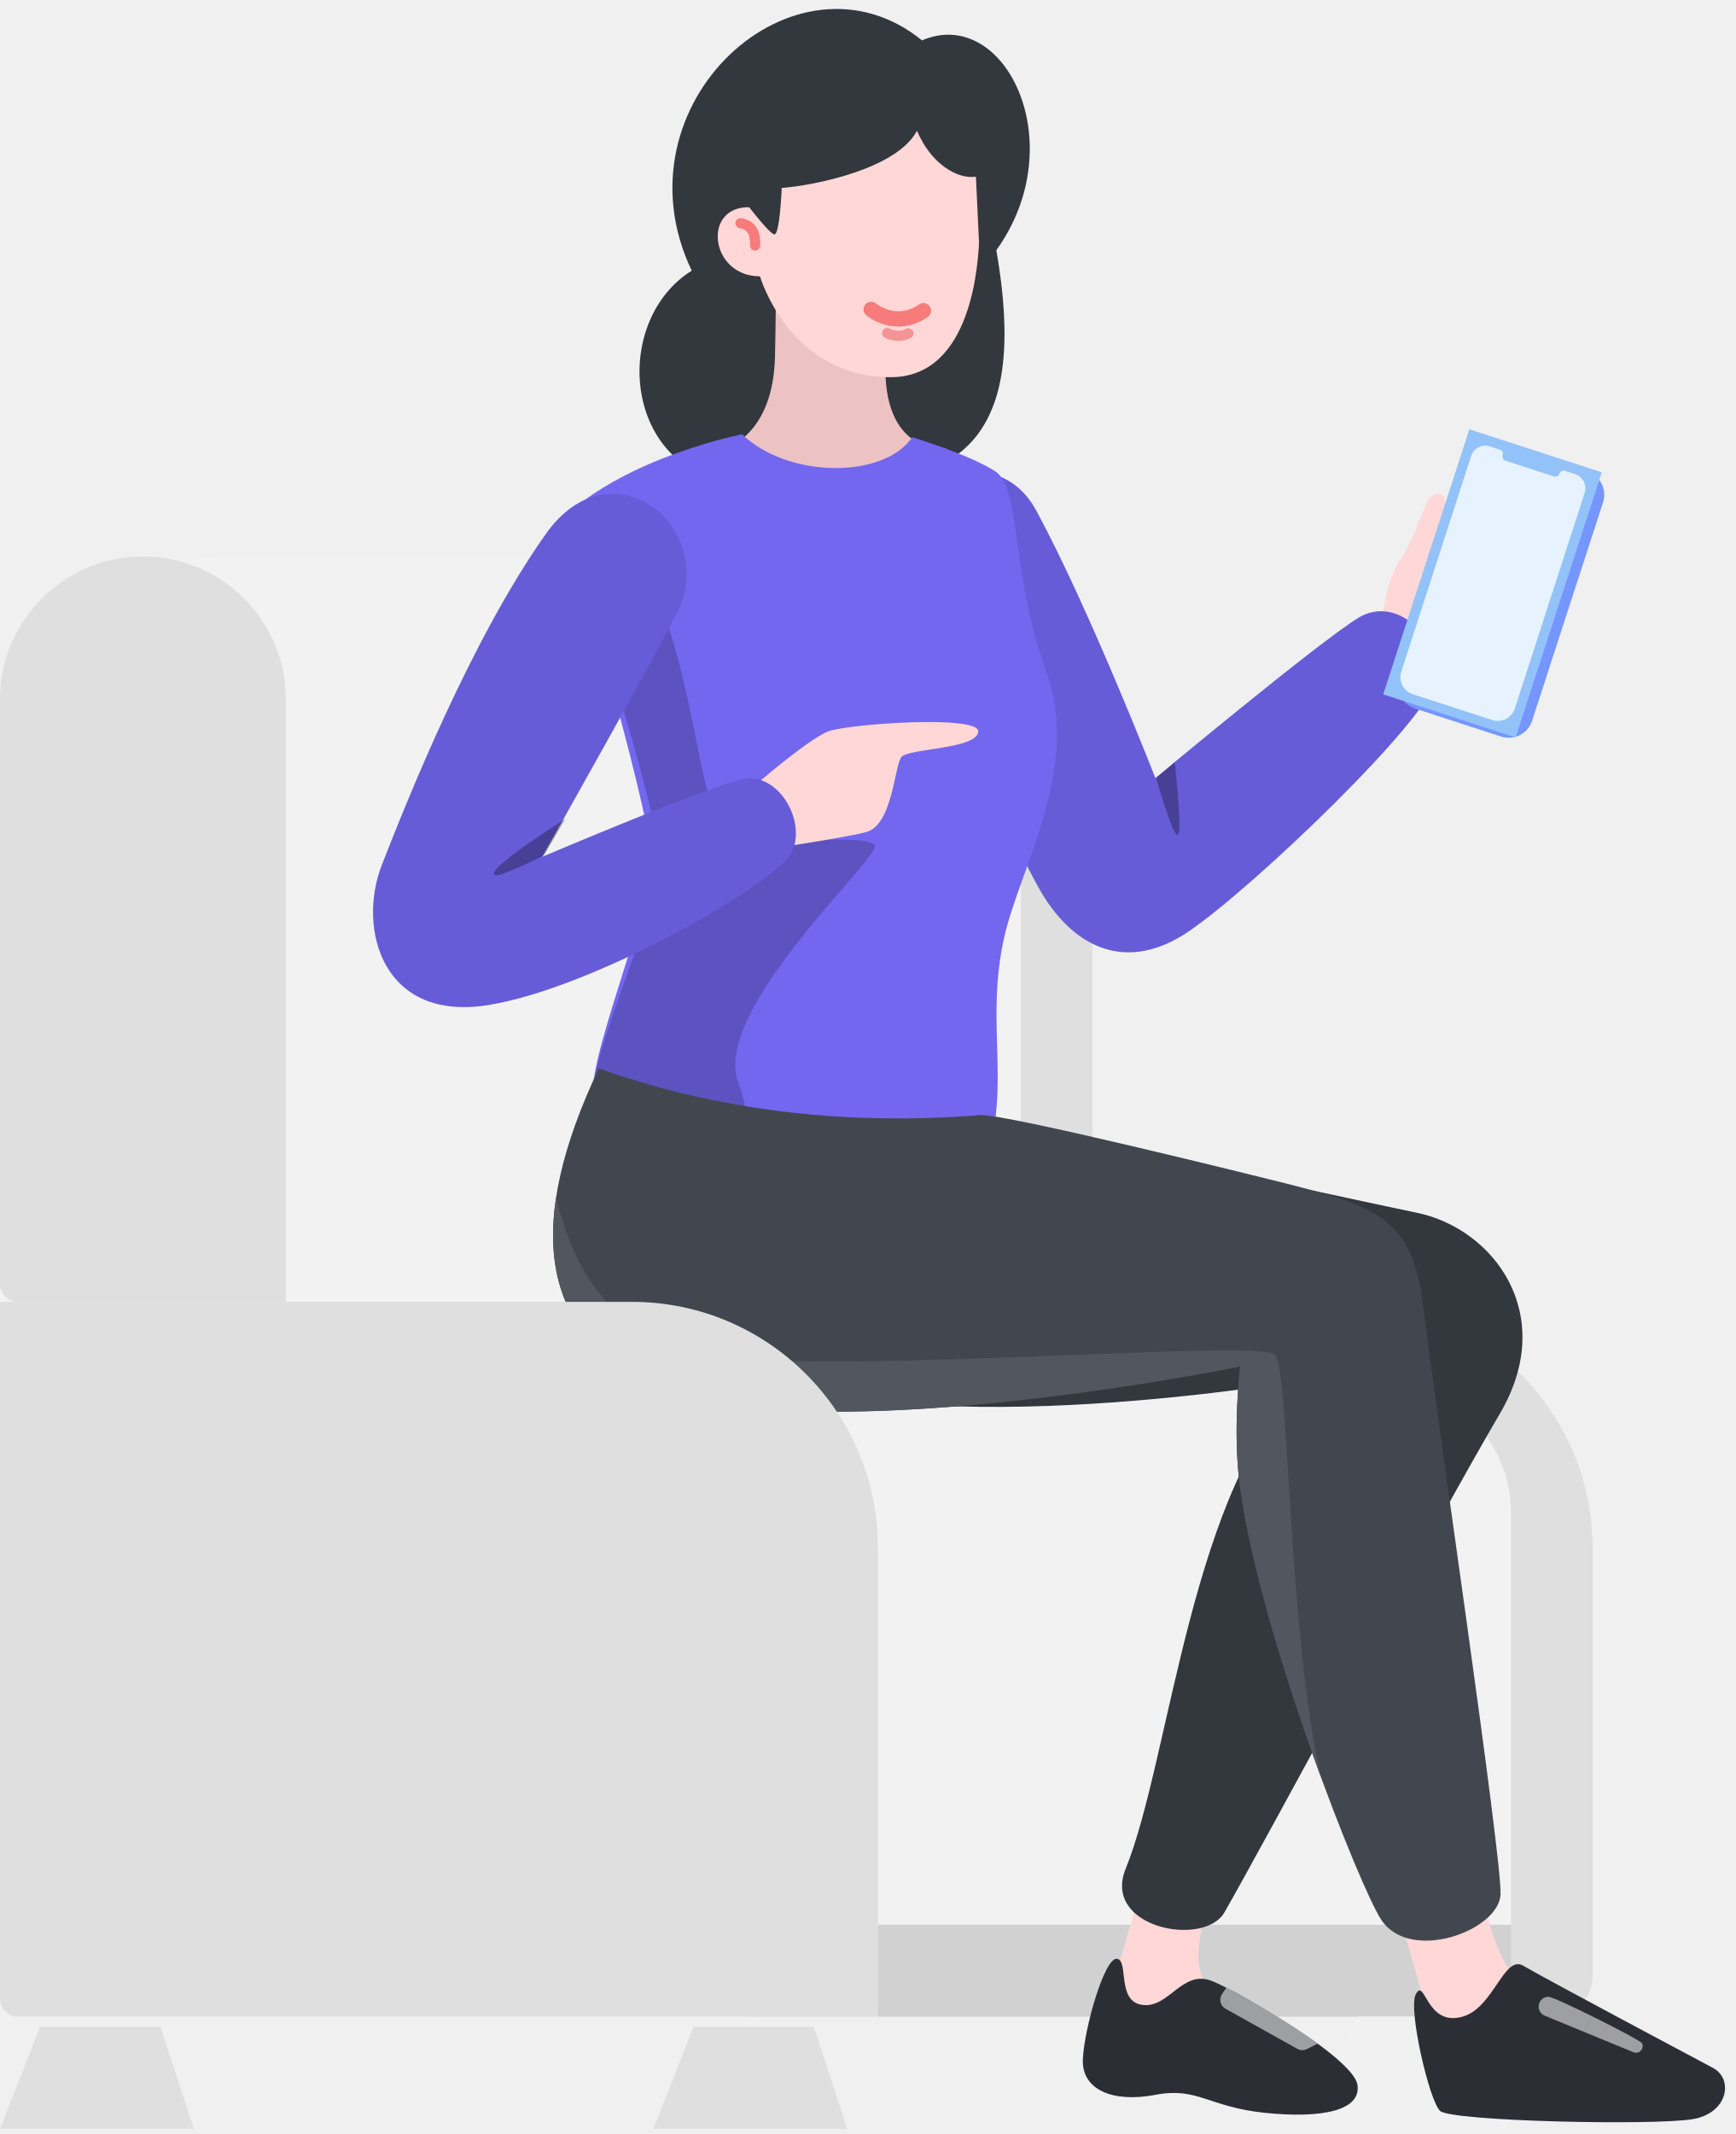
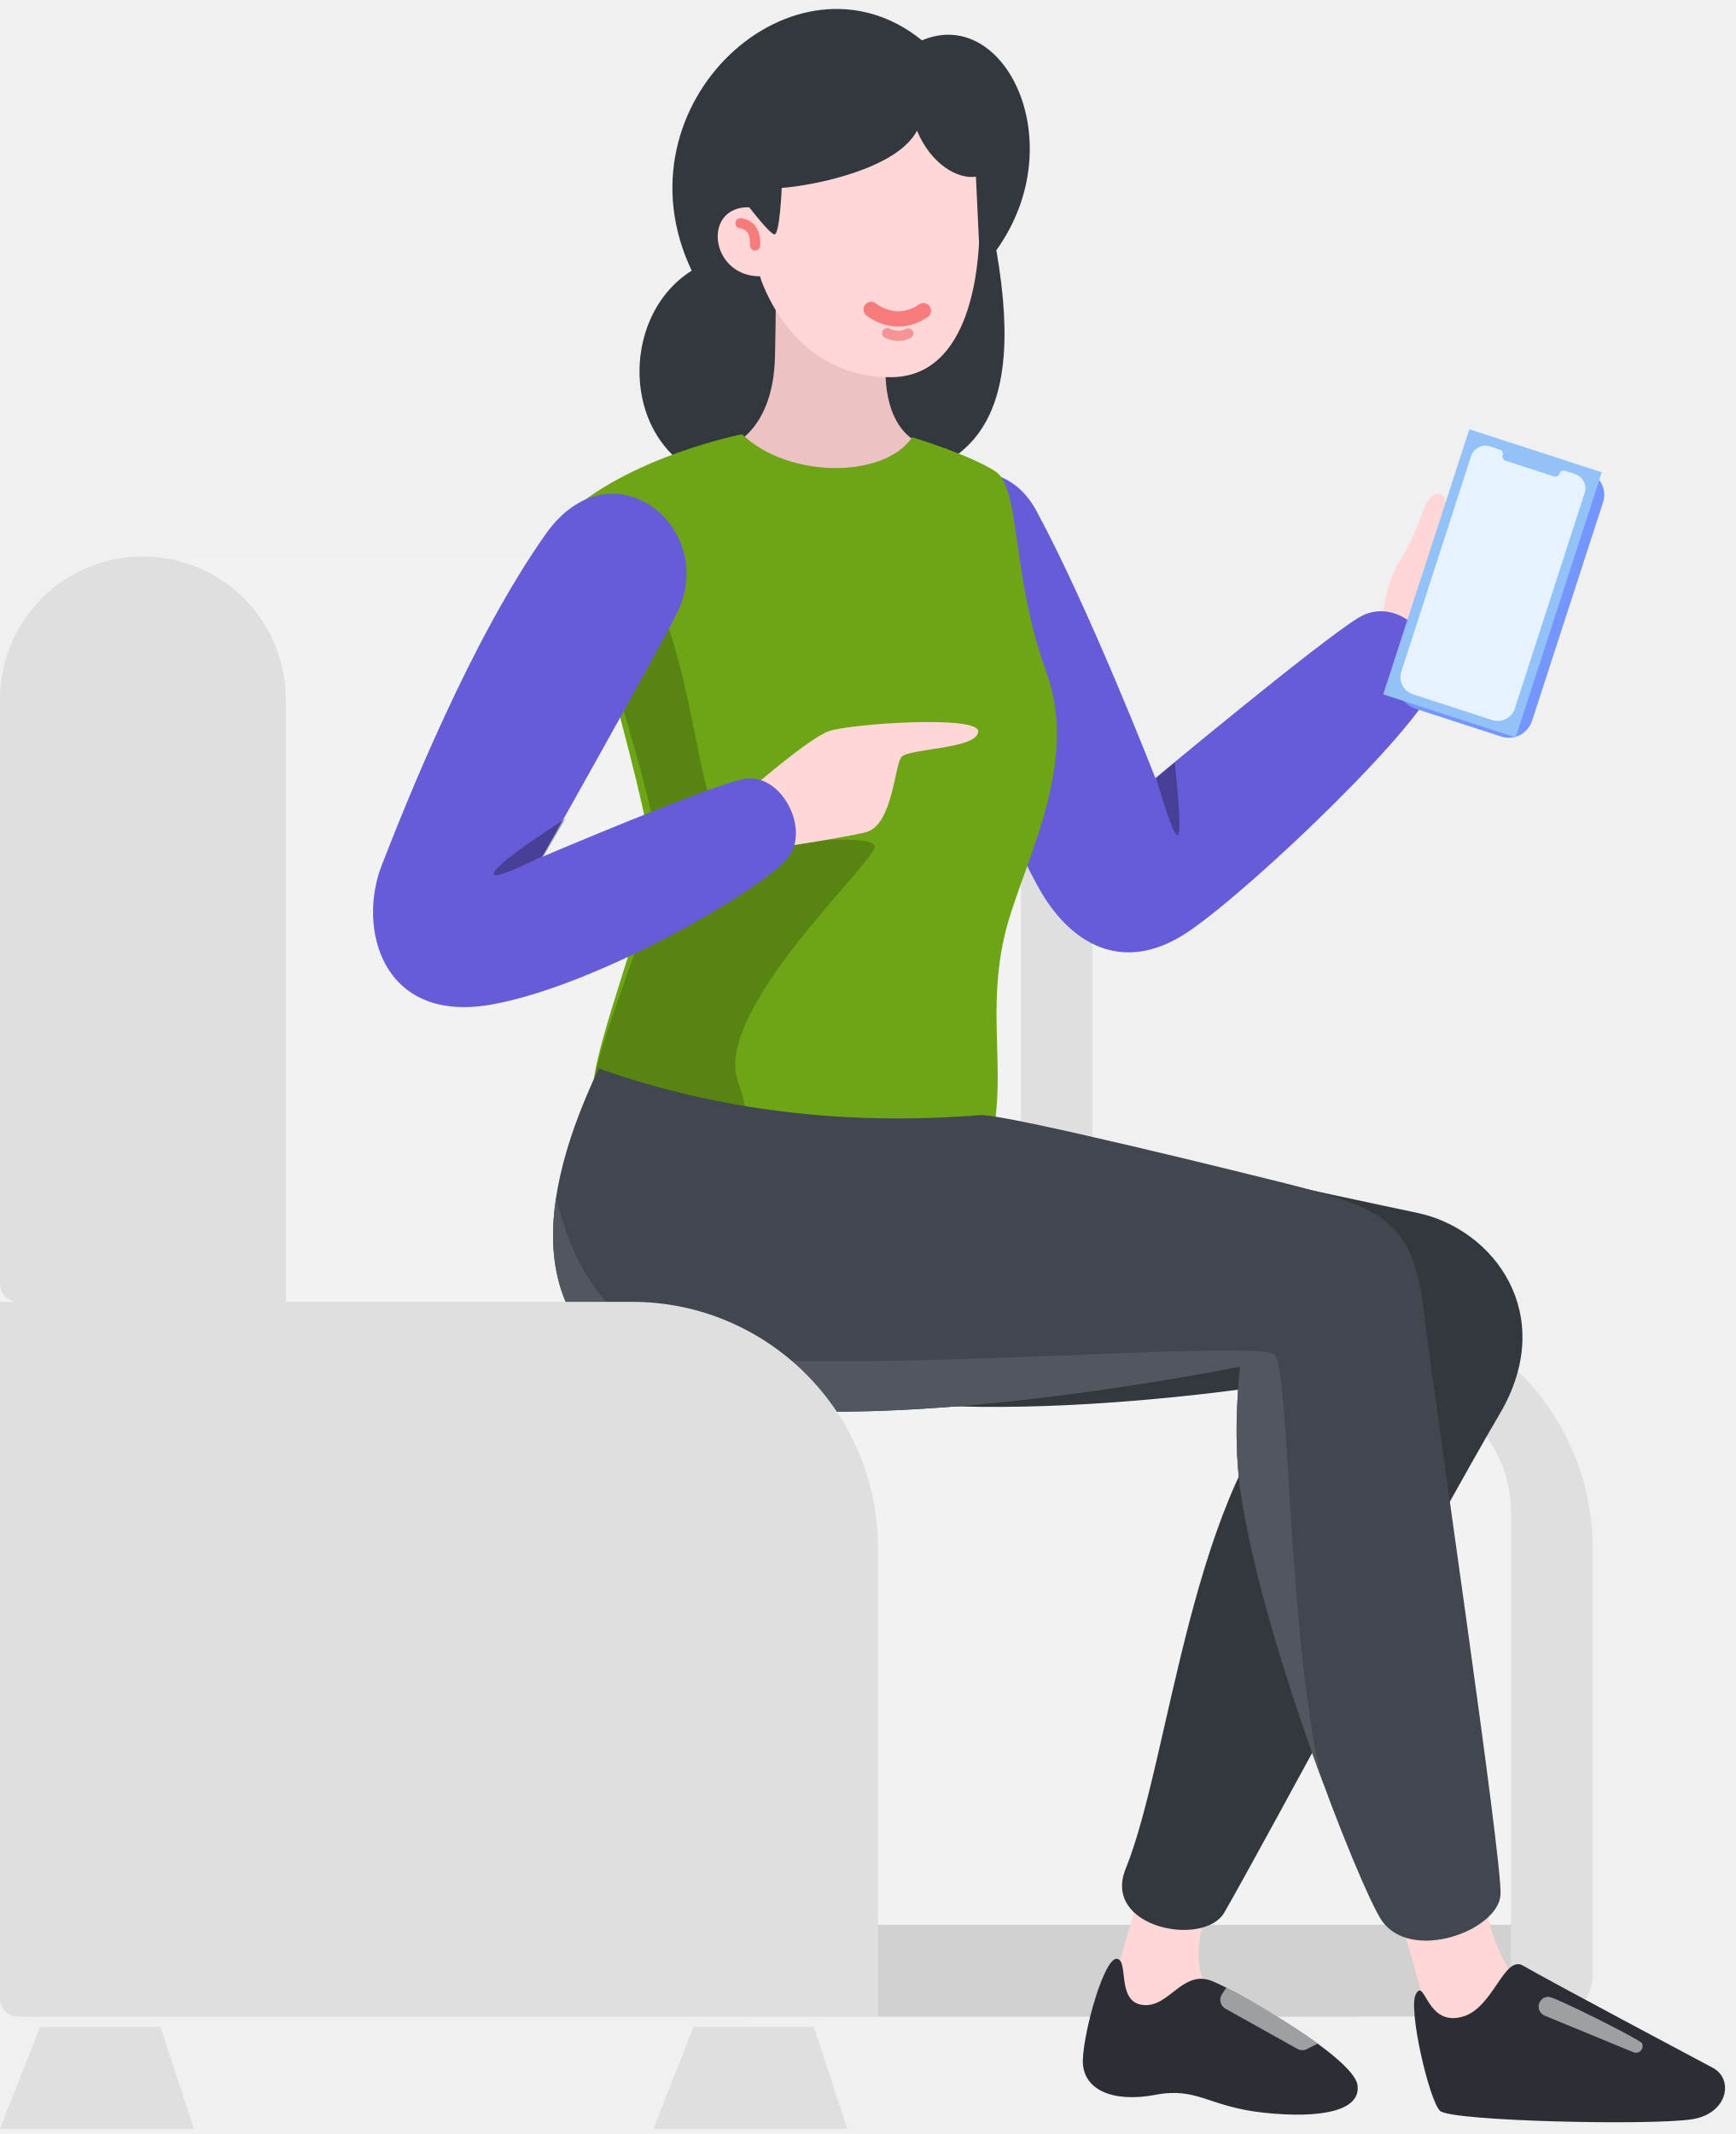
<svg xmlns="http://www.w3.org/2000/svg" width="170px" height="209px" viewBox="0 0 170 209" version="1.1">
  <g id="📝-Pages-New" stroke="none" stroke-width="1" fill="none" fill-rule="evenodd">
    <g id="FAQ" transform="translate(-336, -817)">
      <g id="Illustration" transform="translate(421, 921.5) scale(-1, 1) translate(-421, -921.5) translate(336, 817)">
        <path d="M38.111,127.5 L100,127.5 L100,127.5 L100,193.5 C100,195.709 98.209,197.5 96,197.5 L18,197.5 C15.791,197.5 14,195.709 14,193.5 L14,151.611 C14,138.295 24.795,127.5 38.111,127.5 Z" id="Rectangle" fill="#DFDFDF" />
        <polygon id="Rectangle" fill="#D1D1D1" points="22 188.5 84 188.5 84 197.5 22 197.5" />
        <polygon id="Path" fill="#DFDFDF" points="102.07 198.5 106 208.5 87 208.5 90.293 198.5" />
        <polygon id="Path" fill="#F1F1F1" points="37.07 197.5 41 208.5 22 208.5 25.293 197.5" />
        <polygon id="Path" fill="#DFDFDF" points="166.07 198.5 170 208.5 151 208.5 154.293 198.5" />
        <path d="M86.58,54.796 L100,54.5 L100,54.5 L100,134.5 L63,134.5 L63,78.901 C63,65.792 73.474,55.084 86.58,54.796 Z" id="Rectangle" fill="#DFDFDF" />
        <path d="M94.111,54.5 L148.16,54.5 C160.222,54.5 170,64.278 170,76.34 L170,133.753 C170,134.718 169.218,135.5 168.253,135.5 L70,135.5 L70,135.5 L70,78.611 C70,65.295 80.795,54.5 94.111,54.5 Z" id="Rectangle" fill="#F2F2F2" />
        <path d="M156,54.5 C163.732,54.5 170,60.768 170,68.5 L170,125.753 C170,126.718 169.218,127.5 168.253,127.5 L142,127.5 L142,127.5 L142,68.5 C142,60.768 148.268,54.5 156,54.5 Z" id="Rectangle" fill="#DFDFDF" />
        <path d="M34.6,135.5 L96,135.5 L96,135.5 L96,188.5 L22,188.5 L22,148.1 C22,141.141 27.641,135.5 34.6,135.5 Z" id="Rectangle" fill="#F2F2F2" />
        <g id="Wom1.4" transform="translate(67, 104.5) scale(-1, 1) translate(-67, -104.5) translate(0, 0.5)">
          <g id="Head" transform="translate(26.64127, 0.378756)">
            <path d="M8.147,46.319 C-1.785,44.004 -2.439,30.361 5.112,25.629 C-2.676,9.292 15.333,-6.928 27.669,3.075 C35.756,-0.389 42.476,13.129 34.951,23.628 C38.106,41.654 31.685,46.314 20.109,46.512 L8.147,46.319 Z" id="Path" fill="#33373E" />
            <path d="M8.271,43.06 C8.271,43.06 13.102,41.925 13.27,34.003 C13.437,26.08 13.32,23.376 13.32,23.376 L23.962,23.184 C23.962,23.184 24.078,32.013 24.08,35.207 C24.084,43.785 30.057,43.06 30.057,43.06 C30.057,43.06 28.815,50.016 19.172,50.558 C11.642,50.983 8.271,43.06 8.271,43.06 Z" id="Path" fill="#EDC2C2" />
            <path d="M10.839,19.42 C6.091,19.236 6.866,26.191 11.797,26.182 C11.797,26.182 14.662,36.062 24.607,36.062 C32.684,36.062 33.209,24.546 33.282,22.249 C33.361,19.8 33.371,11.753 33.371,11.753 L10.654,11.742 L10.839,19.42 Z" id="Path" fill="#FFD7D7" />
            <path d="M22.866,28.633 C22.866,28.633 24.498,31.274 27.688,30.334" id="Path" stroke="#F77B7B" stroke-width="1.5" stroke-linecap="round" transform="translate(25.27694, 29.58442) rotate(-18) translate(-25.27694, -29.58442) " />
            <path d="M24.249,31.785 C24.998,32.099 25.708,32.099 26.329,31.738" id="Path" stroke="#F49494" stroke-linecap="round" transform="translate(25.28918, 31.87678) rotate(2) translate(-25.28918, -31.87678) " />
            <path d="M11.057,23.277 C11.356,22.201 11.224,21.261 10.156,20.832" id="Path-8" stroke="#F77B7B" stroke-linecap="round" transform="translate(10.6761, 22.05471) rotate(-13) translate(-10.6761, -22.05471) " />
            <path d="M10.088,18.56 C10.088,18.56 12.69,22.055 13.217,22.073 C13.744,22.092 13.929,17.529 13.929,17.529 C17.121,17.285 25.199,15.675 27.18,11.924 C28.564,15.234 31.212,16.703 32.951,16.421 L33.281,23.452 L34.093,9.317 L9.451,9.317 L10.088,18.56 Z" id="Path" fill="#33373E" />
          </g>
          <g id="LLeg" transform="translate(30.04037, 107.25)">
            <path d="M53.497,75.9 C53.497,75.9 49.238,84.508 52.729,87.221 C56.226,89.934 65.463,95.019 65.463,95.019 L40.992,93.48 L46.431,74.705 L53.497,75.9 Z" id="Path" fill="#FFD7D7" />
            <path d="M43.359,84.092 C44.567,84.233 43.277,88.302 45.892,88.612 C48.501,88.921 49.769,85.066 52.731,86.288 C55.692,87.51 66.492,93.828 66.917,96.411 C67.347,98.994 63.324,99.754 57.805,99.17 C52.287,98.587 51.27,96.623 47.128,97.414 C42.99,98.205 39.891,96.944 40.027,93.919 C40.164,90.894 42.151,83.951 43.359,84.092 Z" id="Path" fill="#2B2E35" />
            <path d="M54.081,86.915 L53.655,87.554 C53.349,88.014 53.473,88.635 53.933,88.941 C53.954,88.956 53.977,88.969 54,88.982 L61.038,92.913 C61.329,93.075 61.681,93.082 61.978,92.931 L63.023,92.401 L63.023,92.401 C61.243,91.111 59.788,90.141 58.18,89.189 C56.945,88.459 55.578,87.706 54.081,86.915 Z" id="Path-14" fill-opacity="0.541" fill="#FFFFFF" />
            <path d="M16.635,0.026 C24.043,0.357 65.276,9.483 72.767,11.034 C80.258,12.584 86.591,20.974 80.879,30.689 C74.463,41.595 57.909,72.567 53.889,79.549 C51.9,83.005 41.864,81.067 44.221,75.267 C48.616,64.455 50.657,37.292 61.861,27.388 C61.861,27.388 24.181,33.951 7.905,26.434 C-3.924,20.969 -1.248,-0.775 16.635,0.026 Z" id="Path" fill="#33373E" />
          </g>
          <g id="LArm" transform="translate(52.38391, 45.76)">
            <path d="M46.782,17.675 C46.782,17.675 46.699,11.643 48.807,8.49 C50.916,5.338 50.999,1.989 52.595,2.099 C54.191,2.208 52.611,9.992 52.611,9.992 C52.611,9.992 54.636,9.218 56.09,8.239 C57.545,7.26 61.955,2.432 62.986,3.288 C64.734,4.745 61.919,12.967 60.386,14.61 C58.848,16.255 50.445,21.661 50.445,21.661 L46.782,17.675 Z" id="Path" fill="#FFD7D7" />
            <path d="M1.256,14.061 C4.702,22.06 11.012,36.754 13.613,41.138 C16.873,46.628 22.014,49.047 28.033,44.973 C34.357,40.693 51.771,23.999 52.282,20.217 C52.788,16.435 48.526,11.898 44.669,14.247 C40.812,16.596 24.787,29.942 24.787,29.942 C24.787,29.942 18.32,13.351 13.117,3.74 C8.611,-4.575 -3.99,1.9 1.256,14.061 Z" id="Path" fill="#675CD7" />
            <path d="M24.854,29.951 C26.012,33.882 26.726,35.733 26.997,35.506 C27.268,35.278 27.164,32.913 26.687,28.41 L24.854,29.951 Z" id="Path" fill-opacity="0.303" fill="#000000" />
          </g>
          <g id="PhoneMini4" transform="translate(110.3976, 56.90821) scale(-1, 1) rotate(-18) translate(-110.3976, -56.90821) translate(102.3976, 42.40821)">
            <g id="Group-3" transform="translate(0, 0)">
              <path d="M2.834,1.009 L11.674,1.009 C12.999,1.009 14.074,2.083 14.074,3.409 L14.074,25.909 C14.074,27.234 12.999,28.309 11.674,28.309 L2.834,28.309 C1.509,28.309 0.434,27.234 0.434,25.909 L0.434,3.409 C0.434,2.083 1.509,1.009 2.834,1.009 Z" id="Rectangle" fill="#7596FF" fill-rule="nonzero" />
              <rect id="Rectangle" fill="#93C2F9" x="1.461" y="0.65" width="13.64" height="27.3" />
              <path d="M3.899,1.625 L4.934,1.625 C5.145,1.625 5.32,1.777 5.356,1.977 L5.363,2.055 C5.363,2.292 5.555,2.484 5.793,2.484 L10.781,2.484 C10.991,2.484 11.167,2.332 11.203,2.132 L11.21,2.055 C11.21,1.817 11.402,1.625 11.639,1.625 L12.669,1.625 C13.433,1.625 14.06,2.214 14.121,2.964 L14.126,3.085 L14.126,3.085 L14.106,25.285 C14.104,26.254 13.319,27.038 12.351,27.04 L4.167,27.04 C3.241,27.041 2.482,26.323 2.418,25.412 L2.413,25.287 C2.413,25.286 2.413,25.285 2.415,25.285 L2.434,3.09 C2.435,2.281 3.091,1.625 3.899,1.625 Z" id="Rectangle" fill="#E6F3FF" fill-rule="nonzero" />
            </g>
          </g>
          <g id="Body" transform="translate(19.19922, 42.03301)">
-             <path d="M0,8.15 C0,8.15 8.305,35.978 8.551,41.246 C8.797,46.514 1.758,61.997 2.957,65.911 C5.72,74.954 40.995,78.848 42.343,66.682 C42.971,61.009 41.663,55.917 43.17,49.231 C44.672,42.546 50.709,32.612 47.285,23.271 C43.861,13.931 44.778,5.29 42.329,3.657 C39.88,2.024 34.156,0.289 34.156,0.289 C31.372,4.389 21.973,4.329 17.489,-4.61852778e-14 C17.489,-4.61852778e-14 6.348,2.163 0,8.15 Z" id="Path" fill="#7367F0" />
+             <path d="M0,8.15 C0,8.15 8.305,35.978 8.551,41.246 C8.797,46.514 1.758,61.997 2.957,65.911 C5.72,74.954 40.995,78.848 42.343,66.682 C42.971,61.009 41.663,55.917 43.17,49.231 C44.672,42.546 50.709,32.612 47.285,23.271 C43.861,13.931 44.778,5.29 42.329,3.657 C39.88,2.024 34.156,0.289 34.156,0.289 C31.372,4.389 21.973,4.329 17.489,-4.61852778e-14 C17.489,-4.61852778e-14 6.348,2.163 0,8.15 Z" id="Path" fill="#6ea516" />
            <path d="M7.442,12.657 C12.978,21.448 12.961,36.755 15.934,38.76 C18.907,40.764 30.479,38.797 30.479,40.385 C30.479,41.972 14.488,56.522 17.113,63.477 C18.487,67.119 18.115,70.377 15.994,73.251 L15.302,73.1 C9.002,71.675 3.936,69.117 2.957,65.911 C1.758,61.997 9.609,46.514 9.363,41.246 C9.154,36.774 2.553,16.046 0.563,9.882 C2.183,7.021 4.476,7.946 7.442,12.657 Z" id="Path" fill-opacity="0.199" fill="#000000" />
          </g>
          <g id="RArm" transform="translate(0, 47.85625)">
            <path d="M36.081,30.158 C36.081,30.158 43.076,23.962 45.217,23.243 C47.359,22.524 59.9,21.661 59.821,23.285 C59.731,25.026 52.995,24.926 52.297,25.782 C51.599,26.638 51.44,32.491 48.802,33.148 C46.169,33.805 38.275,34.938 38.275,34.938 L36.081,30.158 Z" id="Path" fill="#FFD7D7" />
            <path d="M17.471,3.926 C10.102,14.334 3.81,30.189 1.395,36.371 C-1.021,42.552 1.416,51.876 12.036,50.045 C22.637,48.22 39.504,38.3 41.37,35.406 C43.237,32.513 40.401,27.247 36.831,27.937 C33.523,28.574 17.116,35.556 17.116,35.556 C17.116,35.556 27.672,16.832 30.249,11.813 C34.554,3.431 23.963,-5.246 17.471,3.926 Z" id="Path" fill="#675CD7" />
            <path d="M17.283,35.428 C13.598,37.26 11.98,37.792 12.429,37.024 C12.879,36.255 15.2,34.521 19.393,31.821 L17.283,35.428 Z" id="Path" fill-opacity="0.303" fill="#000000" />
          </g>
          <g id="RLeg" transform="translate(17.86184, 104)">
            <path d="M91.408,79.495 C91.408,79.495 91.279,89.628 99.622,93.416 C107.96,97.204 113.9,96.976 113.144,99.904 C112.388,102.833 90.686,102.714 88.659,100.424 C86.932,98.476 83.176,80.333 82.141,81.72 L91.408,79.495 Z" id="Path" fill="#FFD7D7" />
            <path d="M84.807,90.837 C85.739,89.036 85.797,94.103 89.472,92.987 C92.454,92.08 93.474,86.893 95.358,88.029 C97.243,89.165 113.83,97.974 113.925,98.027 C115.967,99.128 115.397,102.463 111.947,103.045 C108.114,103.692 88.254,103.257 87.189,102.234 C86.123,101.212 84.06,92.282 84.807,90.837 Z" id="Path" fill="#2B2E35" />
            <path d="M97.812,91.059 C97.812,91.059 97.812,91.059 97.812,91.059 C97.28,91.059 96.849,91.49 96.849,92.022 C96.849,92.412 97.084,92.764 97.445,92.912 L106.135,96.493 C106.468,96.63 106.849,96.471 106.986,96.139 C107.056,95.968 107.051,95.775 106.971,95.609 C106.971,95.609 106.971,95.609 106.971,95.609 C106.809,95.271 98.437,91.059 97.812,91.059 Z" id="Path-14" fill-opacity="0.541" fill="#FFFFFF" />
            <path d="M4.789,0.143 C-2.392,15.318 -0.936,25.511 9.154,30.722 C23.792,38.281 67.612,29.341 67.612,29.341 C67.612,29.341 66.829,35.65 67.612,41.277 C69.657,55.972 79.383,80.456 81.441,83.533 C84.286,87.787 92.955,84.579 93.118,81.036 C93.282,77.494 86.583,32.251 85.565,23.623 C84.552,14.995 81.352,13.742 72.008,11.383 C69.862,10.842 44.476,4.528 42.151,4.712 C28.829,5.766 16.375,4.243 4.789,0.143 Z" id="Path" fill="#42474F" />
            <path d="M16.595,28.373 C31.087,29.998 69.453,26.648 70.994,28.17 C72.465,29.624 72.22,54.905 75.52,69.538 L75.018,68.156 C71.914,59.53 68.692,49.038 67.612,41.277 C66.829,35.65 67.612,29.341 67.612,29.341 L65.845,29.683 C57.515,31.249 22.035,37.374 9.154,30.722 C2.175,27.118 -0.673,21.13 0.61,12.759 C2.819,22.221 8.148,27.426 16.595,28.373 Z" id="Path" fill="#52565E" />
          </g>
        </g>
        <path d="M108.111,127.5 L170,127.5 L170,127.5 L170,195.753 C170,196.718 169.218,197.5 168.253,197.5 L84,197.5 L84,197.5 L84,151.611 C84,138.295 94.795,127.5 108.111,127.5 Z" id="Rectangle" fill="#DFDFDF" />
      </g>
    </g>
  </g>
</svg>
